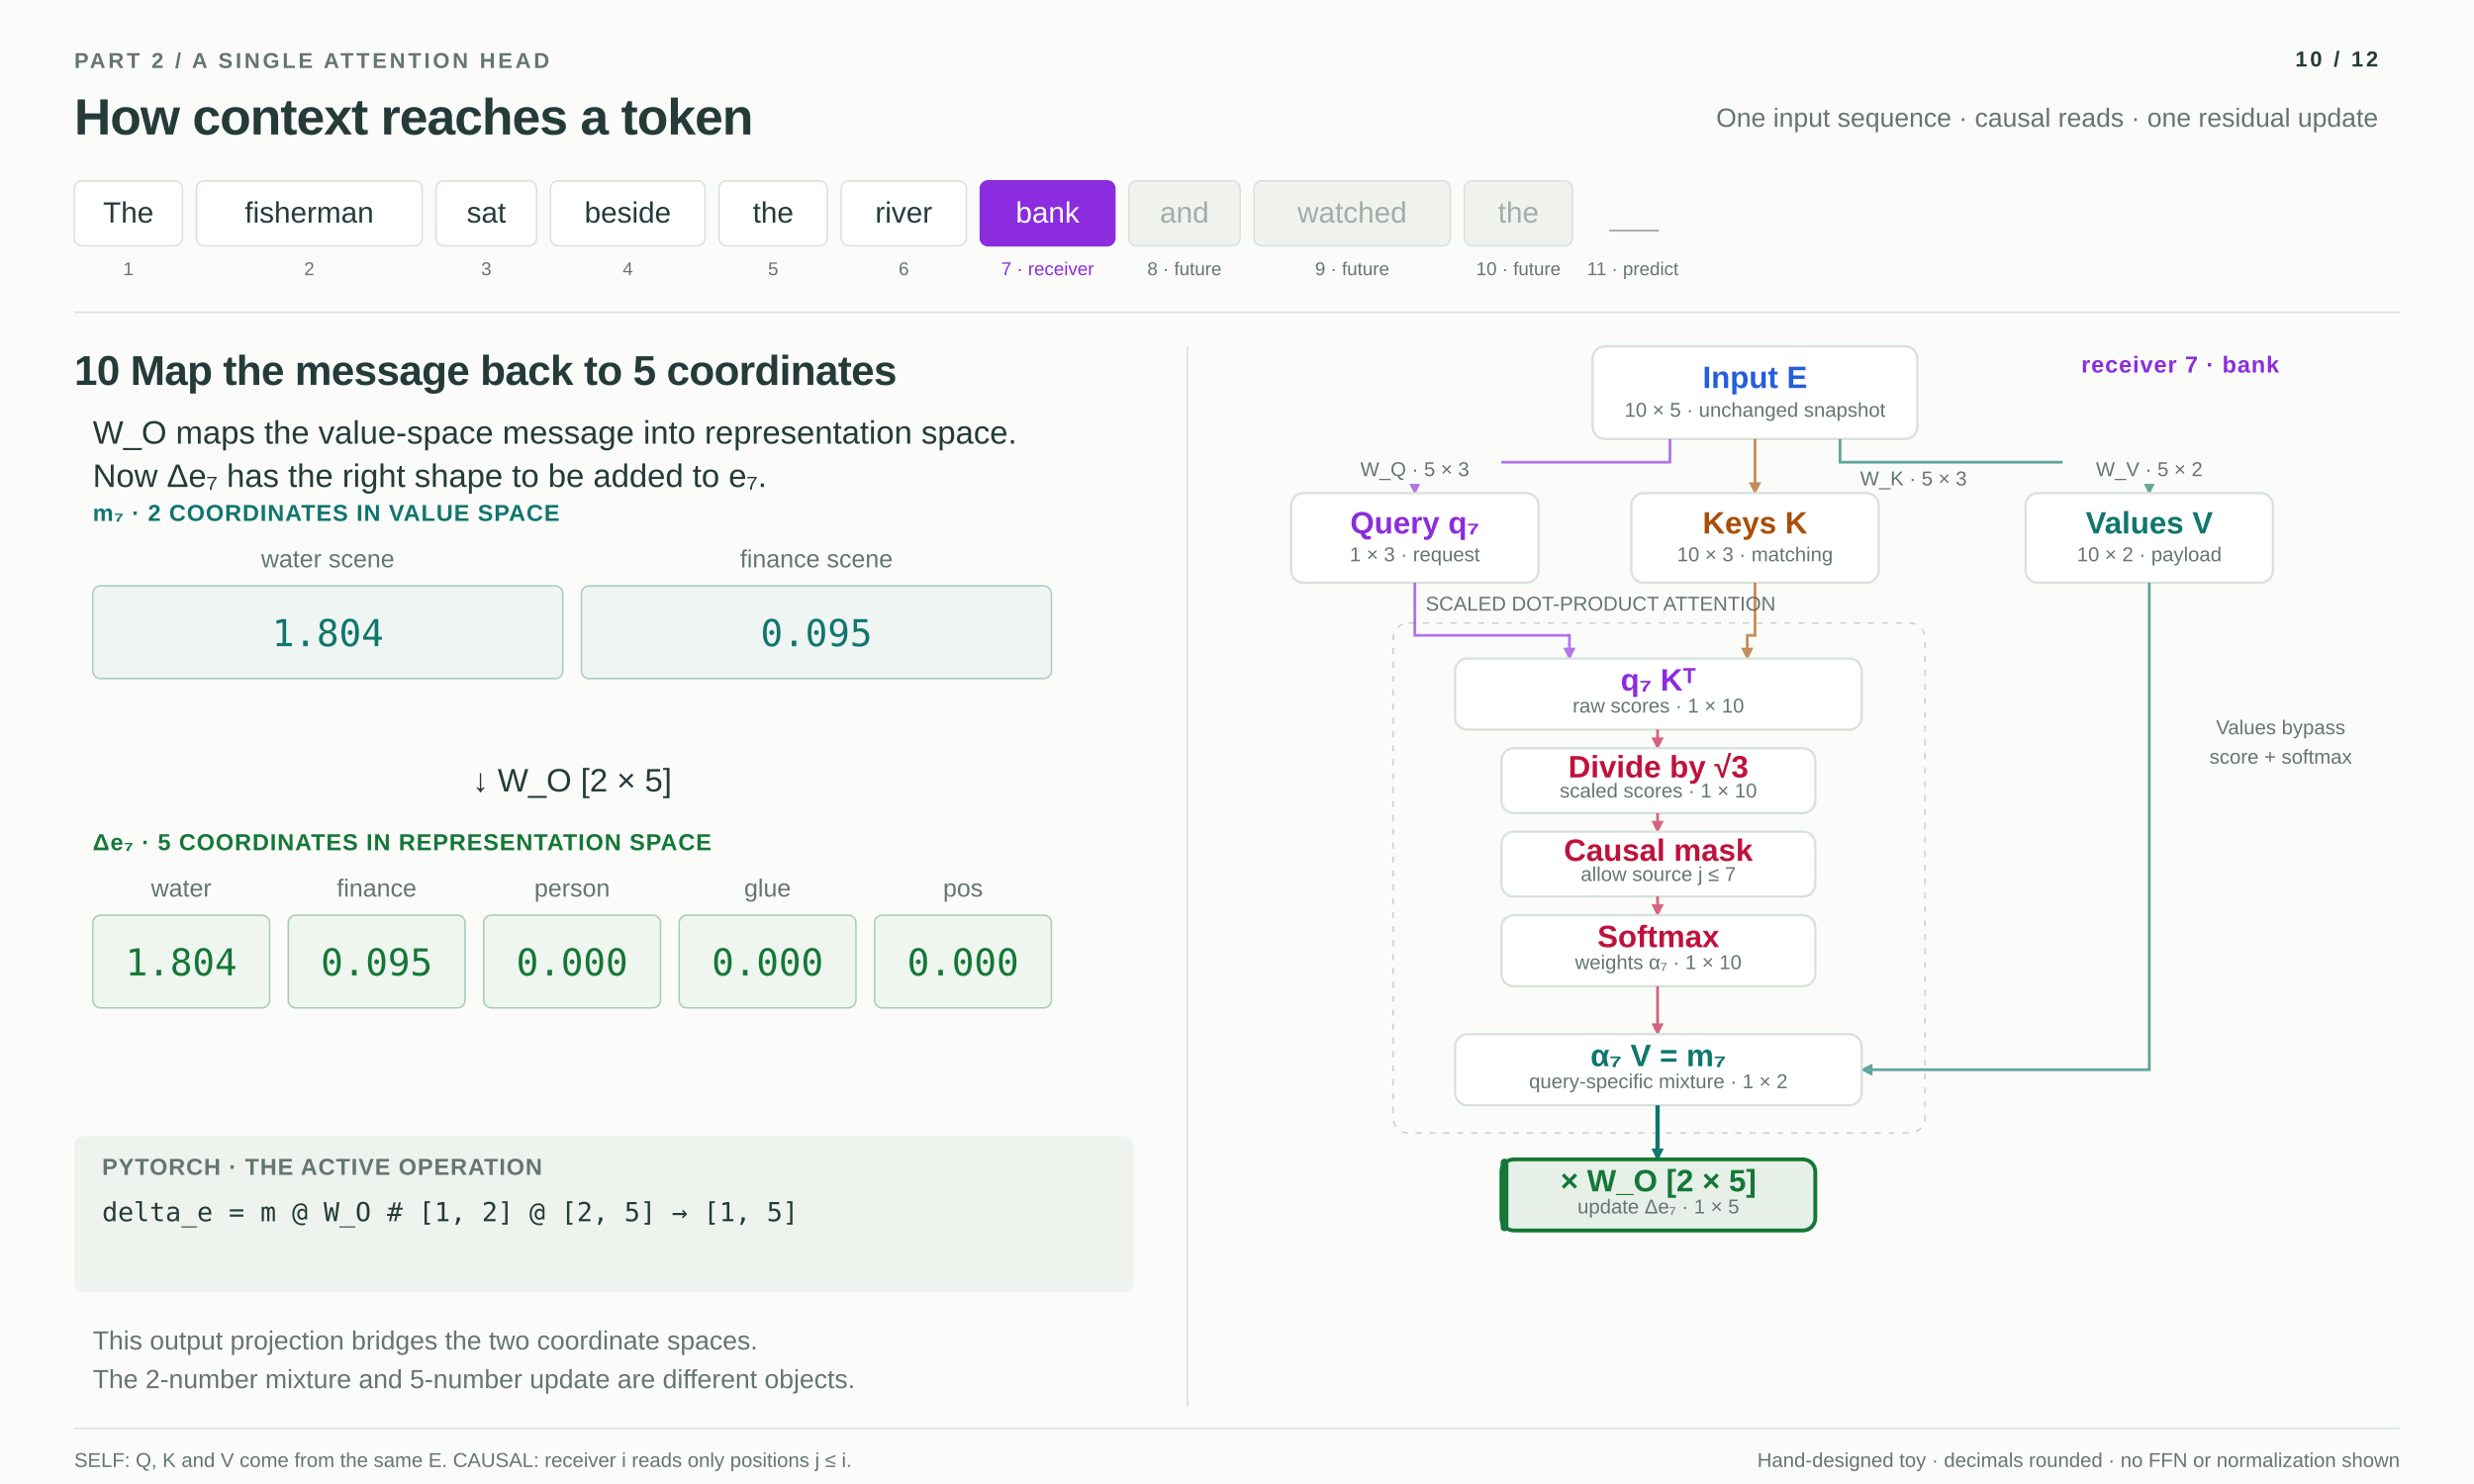
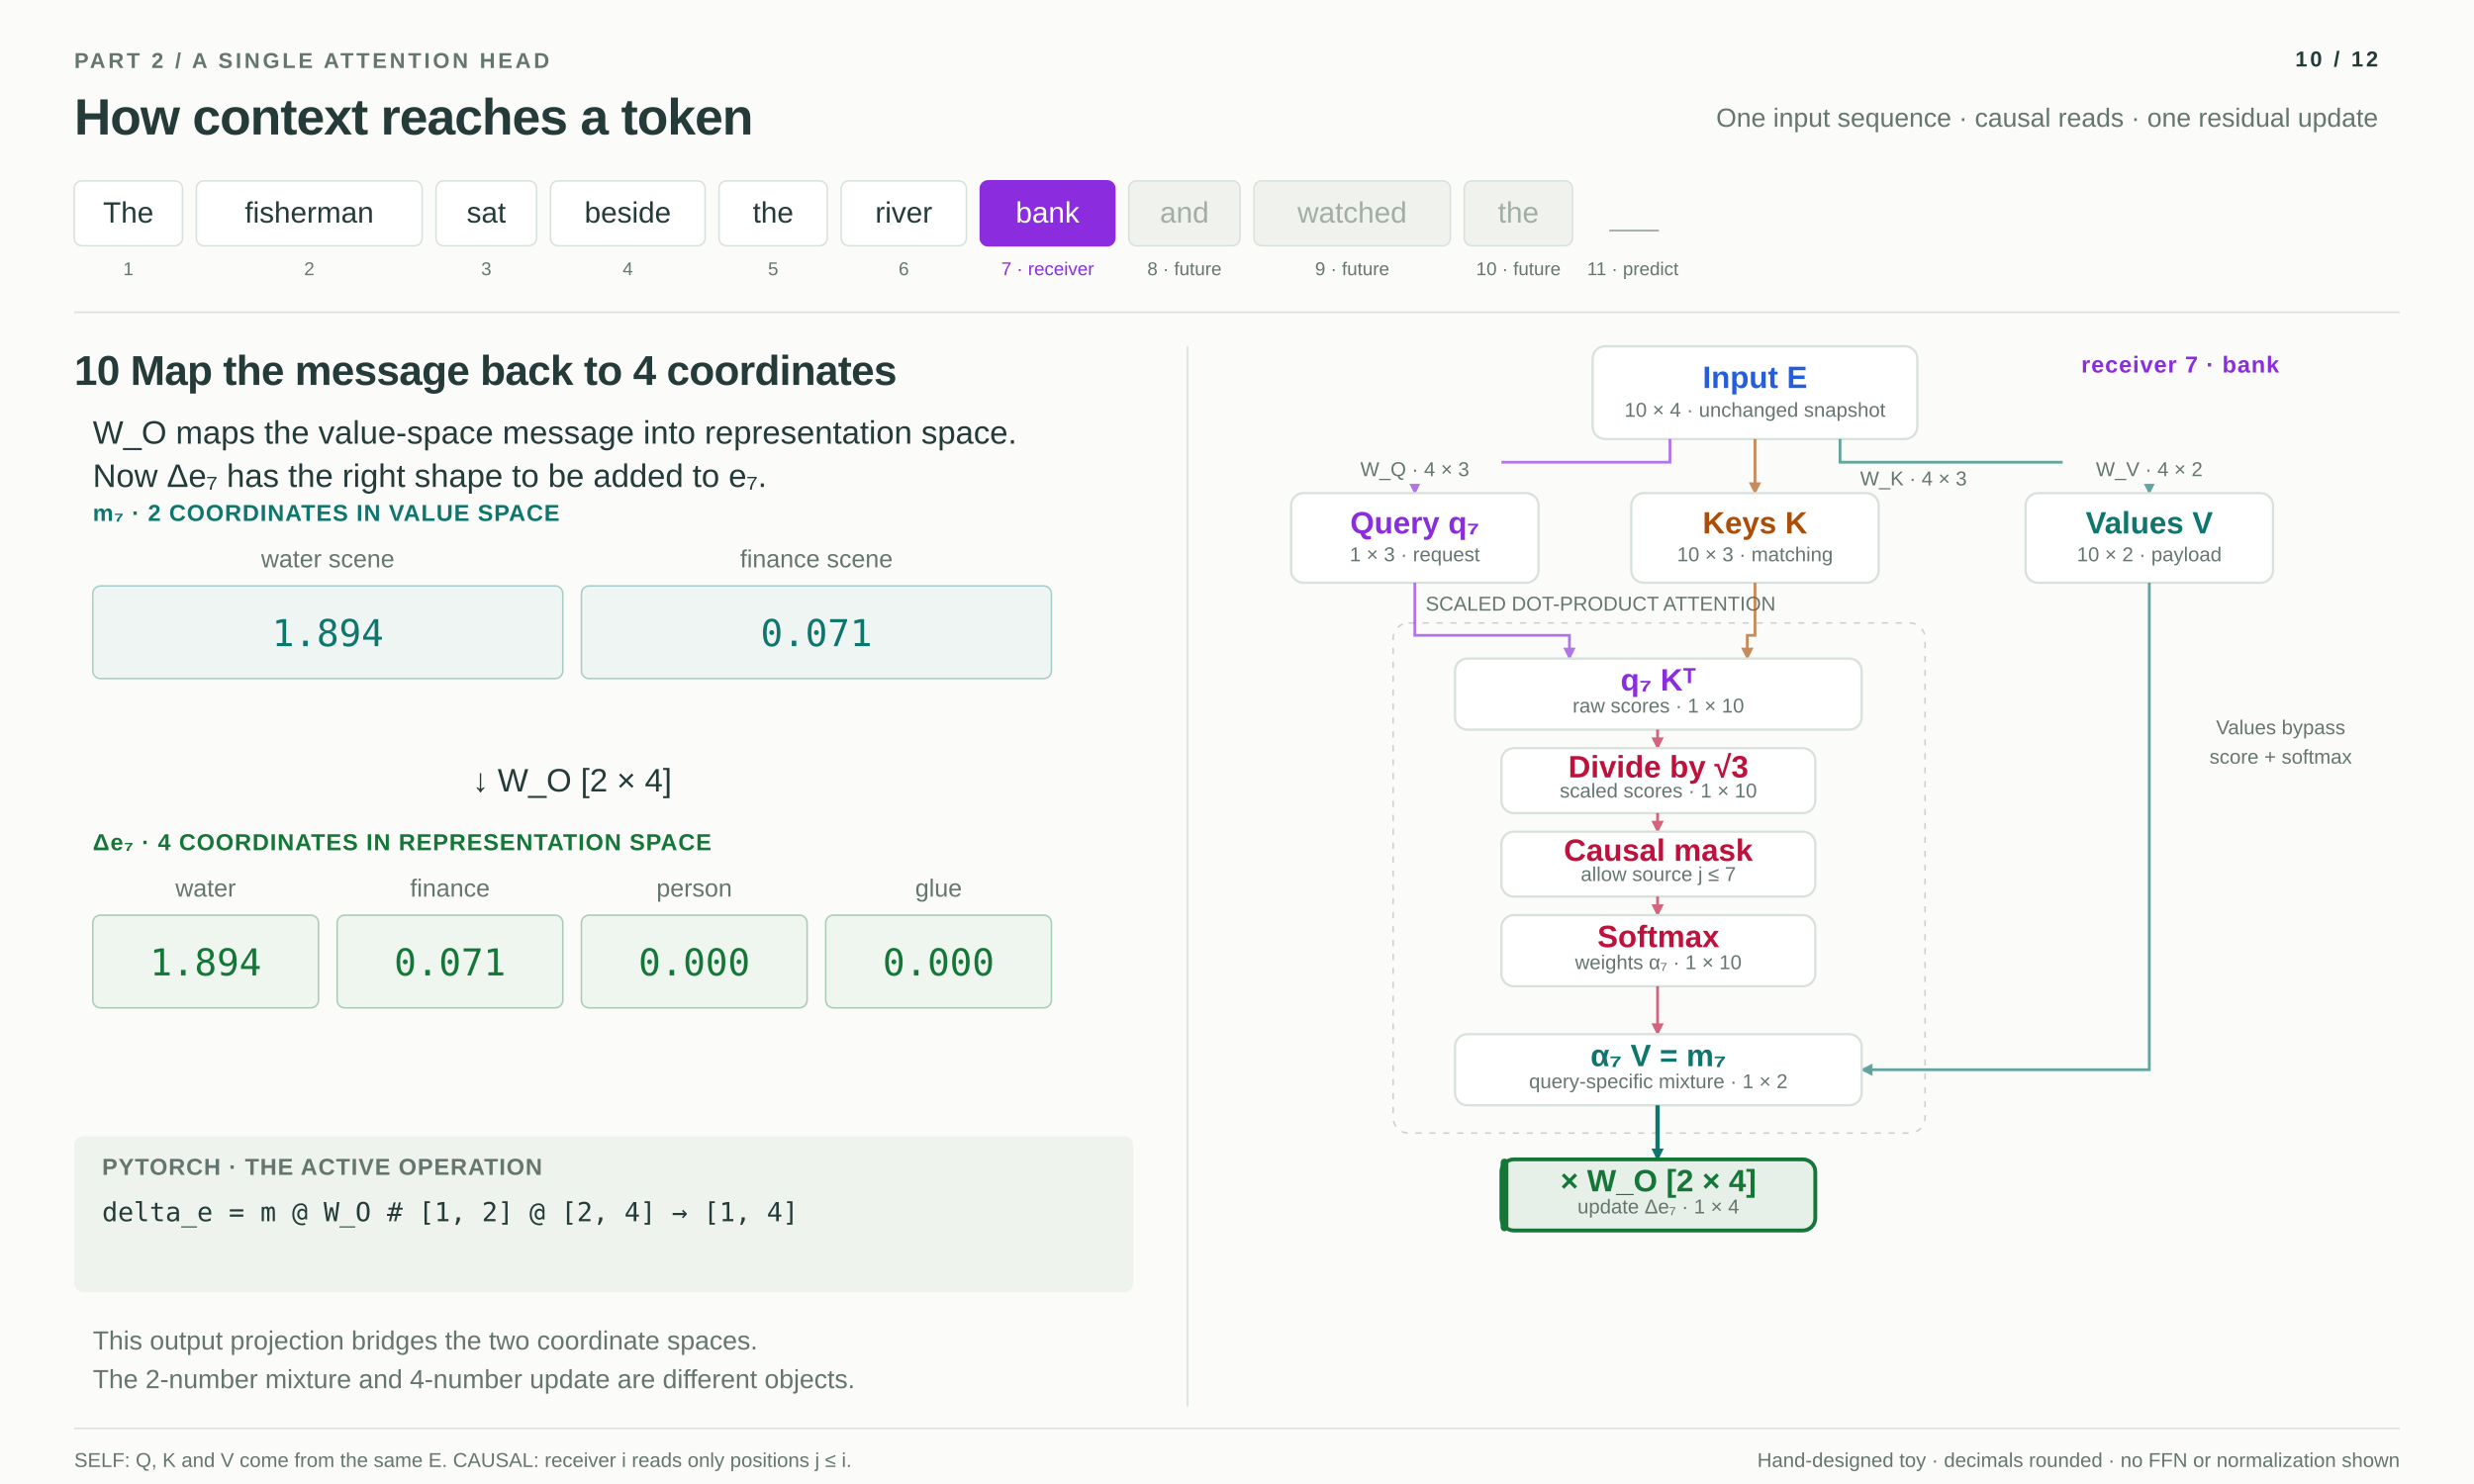
<svg xmlns="http://www.w3.org/2000/svg" id="stage-9-svg" width="1600" height="960" viewBox="0 0 1600 960" role="img" aria-labelledby="stage-9-title stage-9-desc">
  <defs>
    <marker id="stage-9-q" markerWidth="8" markerHeight="8" refX="7" refY="4" orient="auto" markerUnits="userSpaceOnUse">
      <path d="M0 0 L8 4 L0 8 Z" fill="#8b2cde" />
    </marker>
    <marker id="stage-9-k" markerWidth="8" markerHeight="8" refX="7" refY="4" orient="auto" markerUnits="userSpaceOnUse">
      <path d="M0 0 L8 4 L0 8 Z" fill="#aa4e08" />
    </marker>
    <marker id="stage-9-v" markerWidth="8" markerHeight="8" refX="7" refY="4" orient="auto" markerUnits="userSpaceOnUse">
      <path d="M0 0 L8 4 L0 8 Z" fill="#0f766e" />
    </marker>
    <marker id="stage-9-a" markerWidth="8" markerHeight="8" refX="7" refY="4" orient="auto" markerUnits="userSpaceOnUse">
      <path d="M0 0 L8 4 L0 8 Z" fill="#be123c" />
    </marker>
    <marker id="stage-9-m" markerWidth="8" markerHeight="8" refX="7" refY="4" orient="auto" markerUnits="userSpaceOnUse">
      <path d="M0 0 L8 4 L0 8 Z" fill="#0f766e" />
    </marker>
    <marker id="stage-9-d" markerWidth="8" markerHeight="8" refX="7" refY="4" orient="auto" markerUnits="userSpaceOnUse">
      <path d="M0 0 L8 4 L0 8 Z" fill="#147737" />
    </marker>
    <marker id="stage-9-e" markerWidth="8" markerHeight="8" refX="7" refY="4" orient="auto" markerUnits="userSpaceOnUse">
      <path d="M0 0 L8 4 L0 8 Z" fill="#245edb" />
    </marker>
  </defs>
  <style>#stage-9-svg text{font-family:'Avenir Next','Segoe UI',Arial,sans-serif;fill:#243b39}#stage-9-svg .eyebrow{font-size:14px;font-weight:700;letter-spacing:1.8px}#stage-9-svg .heading{font-size:33px;font-weight:600;letter-spacing:-.6px}#stage-9-svg .stage-title{font-size:27px;font-weight:600;letter-spacing:-.4px}#stage-9-svg .body{font-size:21px}#stage-9-svg .detail{font-size:17px;fill:#65756f}#stage-9-svg .axis{font-size:16px;fill:#65756f}#stage-9-svg .smallcap{font-size:15px;font-weight:700;letter-spacing:.6px}#stage-9-svg .formula{font-family:'STIX Two Text',Georgia,serif;font-size:26px}#stage-9-svg .number{font-family:'SFMono-Regular',Consolas,monospace;font-size:24px}#stage-9-svg .table-number{font-family:'SFMono-Regular',Consolas,monospace;font-size:18px}#stage-9-svg .table-label{font-size:18px}#stage-9-svg .table-head{font-size:15px;font-weight:600;fill:#65756f}#stage-9-svg .node-title{font-size:20px;font-weight:600}#stage-9-svg .node-caption{font-size:13px;fill:#65756f}#stage-9-svg .code{font-family:'SFMono-Regular',Consolas,monospace;font-size:17px}#stage-9-svg .token{font-size:19px}#stage-9-svg .position{font-size:12px;fill:#65756f}#stage-9-svg .tiny{font-size:13px;fill:#65756f}</style>
  <rect x="0" y="0" width="1600" height="960" rx="0" fill="#fbfcf9" stroke="none" />
  <text x="48" y="44" class="eyebrow" style="fill:#65756f">PART 2 / A SINGLE ATTENTION HEAD</text>
  <text x="48" y="87" class="heading">How context reaches a token</text>
  <text x="1538" y="43" class="eyebrow" text-anchor="end">10 / 12</text>
  <text x="1538" y="82" class="detail" text-anchor="end">One input sequence · causal reads · one residual update</text>
  <rect x="48" y="117" width="70" height="42" rx="5" fill="white" stroke="#d8e1dc" />
  <text x="83" y="144" class="token" text-anchor="middle" style="fill:#243b39">The</text>
  <text x="83" y="178" class="position" text-anchor="middle">1</text>
  <rect x="127" y="117" width="146" height="42" rx="5" fill="white" stroke="#d8e1dc" />
  <text x="200" y="144" class="token" text-anchor="middle" style="fill:#243b39">fisherman</text>
  <text x="200" y="178" class="position" text-anchor="middle">2</text>
  <rect x="282" y="117" width="65" height="42" rx="5" fill="white" stroke="#d8e1dc" />
  <text x="314.5" y="144" class="token" text-anchor="middle" style="fill:#243b39">sat</text>
  <text x="314.5" y="178" class="position" text-anchor="middle">3</text>
  <rect x="356" y="117" width="100" height="42" rx="5" fill="white" stroke="#d8e1dc" />
  <text x="406" y="144" class="token" text-anchor="middle" style="fill:#243b39">beside</text>
  <text x="406" y="178" class="position" text-anchor="middle">4</text>
  <rect x="465" y="117" width="70" height="42" rx="5" fill="white" stroke="#d8e1dc" />
  <text x="500" y="144" class="token" text-anchor="middle" style="fill:#243b39">the</text>
  <text x="500" y="178" class="position" text-anchor="middle">5</text>
  <rect x="544" y="117" width="81" height="42" rx="5" fill="white" stroke="#d8e1dc" />
  <text x="584.5" y="144" class="token" text-anchor="middle" style="fill:#243b39">river</text>
  <text x="584.5" y="178" class="position" text-anchor="middle">6</text>
  <rect x="634" y="117" width="87" height="42" rx="5" fill="#8b2cde" stroke="#8b2cde" />
  <text x="677.5" y="144" class="token" text-anchor="middle" style="fill:white">bank</text>
  <text x="677.5" y="178" class="position" text-anchor="middle" style="fill:#8b2cde">7 · receiver</text>
  <rect x="730" y="117" width="72" height="42" rx="5" fill="#f0f2ee" stroke="#d8e1dc" />
  <text x="766" y="144" class="token" text-anchor="middle" style="fill:#a2ada6">and</text>
  <text x="766" y="178" class="position" text-anchor="middle">8 · future</text>
  <rect x="811" y="117" width="127" height="42" rx="5" fill="#f0f2ee" stroke="#d8e1dc" />
  <text x="874.5" y="144" class="token" text-anchor="middle" style="fill:#a2ada6">watched</text>
  <text x="874.5" y="178" class="position" text-anchor="middle">9 · future</text>
  <rect x="947" y="117" width="70" height="42" rx="5" fill="#f0f2ee" stroke="#d8e1dc" />
  <text x="982" y="144" class="token" text-anchor="middle" style="fill:#a2ada6">the</text>
  <text x="982" y="178" class="position" text-anchor="middle">10 · future</text>
  <text x="1041" y="146" class="token" style="fill:#a2ada6">___</text>
  <text x="1056" y="178" class="position" text-anchor="middle">11 · predict</text>
  <line x1="48" y1="202" x2="1552" y2="202" stroke="#d8e1dc" />
-   <text x="48" y="249" class="stage-title">10   Map the message back to 5 coordinates</text>
+   <text x="48" y="249" class="stage-title">10   Map the message back to 4 coordinates</text>
  <text x="60" y="287" class="body">W_O maps the value-space message into representation space.</text>
  <text x="60" y="315" class="body">Now Δe₇ has the right shape to be added to e₇.</text>
  <text x="60" y="337" class="smallcap" style="fill:#0f766e">m₇ · 2 COORDINATES IN VALUE SPACE</text>
  <text x="212" y="367" class="axis" text-anchor="middle">water scene</text>
  <rect x="60" y="379" width="304" height="60" rx="5" fill="#0f766e0c" stroke="#0f766e55" />
-   <text x="212" y="418" class="number" text-anchor="middle" style="fill:#0f766e">1.804</text>
+   <text x="212" y="418" class="number" text-anchor="middle" style="fill:#0f766e">1.894</text>
  <text x="528" y="367" class="axis" text-anchor="middle">finance scene</text>
  <rect x="376" y="379" width="304" height="60" rx="5" fill="#0f766e0c" stroke="#0f766e55" />
-   <text x="528" y="418" class="number" text-anchor="middle" style="fill:#0f766e">0.095</text>
-   <text x="370" y="512" class="body" text-anchor="middle">↓  W_O [2 × 5]</text>
-   <text x="60" y="550" class="smallcap" style="fill:#147737">Δe₇ · 5 COORDINATES IN REPRESENTATION SPACE</text>
-   <text x="117.2" y="580" class="axis" text-anchor="middle">water</text>
-   <rect x="60" y="592" width="114.4" height="60" rx="5" fill="#1477370c" stroke="#14773755" />
-   <text x="117.2" y="631" class="number" text-anchor="middle" style="fill:#147737">1.804</text>
-   <text x="243.6" y="580" class="axis" text-anchor="middle">finance</text>
-   <rect x="186.4" y="592" width="114.4" height="60" rx="5" fill="#1477370c" stroke="#14773755" />
-   <text x="243.6" y="631" class="number" text-anchor="middle" style="fill:#147737">0.095</text>
-   <text x="370" y="580" class="axis" text-anchor="middle">person</text>
-   <rect x="312.8" y="592" width="114.4" height="60" rx="5" fill="#1477370c" stroke="#14773755" />
-   <text x="370" y="631" class="number" text-anchor="middle" style="fill:#147737">0.000</text>
-   <text x="496.4" y="580" class="axis" text-anchor="middle">glue</text>
-   <rect x="439.2" y="592" width="114.4" height="60" rx="5" fill="#1477370c" stroke="#14773755" />
-   <text x="496.4" y="631" class="number" text-anchor="middle" style="fill:#147737">0.000</text>
-   <text x="622.8" y="580" class="axis" text-anchor="middle">pos</text>
-   <rect x="565.6" y="592" width="114.4" height="60" rx="5" fill="#1477370c" stroke="#14773755" />
-   <text x="622.8" y="631" class="number" text-anchor="middle" style="fill:#147737">0.000</text>
+   <text x="528" y="418" class="number" text-anchor="middle" style="fill:#0f766e">0.071</text>
+   <text x="370" y="512" class="body" text-anchor="middle">↓  W_O [2 × 4]</text>
+   <text x="60" y="550" class="smallcap" style="fill:#147737">Δe₇ · 4 COORDINATES IN REPRESENTATION SPACE</text>
+   <text x="133" y="580" class="axis" text-anchor="middle">water</text>
+   <rect x="60" y="592" width="146" height="60" rx="5" fill="#1477370c" stroke="#14773755" />
+   <text x="133" y="631" class="number" text-anchor="middle" style="fill:#147737">1.894</text>
+   <text x="291" y="580" class="axis" text-anchor="middle">finance</text>
+   <rect x="218" y="592" width="146" height="60" rx="5" fill="#1477370c" stroke="#14773755" />
+   <text x="291" y="631" class="number" text-anchor="middle" style="fill:#147737">0.071</text>
+   <text x="449" y="580" class="axis" text-anchor="middle">person</text>
+   <rect x="376" y="592" width="146" height="60" rx="5" fill="#1477370c" stroke="#14773755" />
+   <text x="449" y="631" class="number" text-anchor="middle" style="fill:#147737">0.000</text>
+   <text x="607" y="580" class="axis" text-anchor="middle">glue</text>
+   <rect x="534" y="592" width="146" height="60" rx="5" fill="#1477370c" stroke="#14773755" />
+   <text x="607" y="631" class="number" text-anchor="middle" style="fill:#147737">0.000</text>
  <rect x="48" y="735" width="685" height="101" rx="6" fill="#eef3ee" stroke="none" />
  <text x="66" y="760" class="smallcap" style="fill:#65756f">PYTORCH · THE ACTIVE OPERATION</text>
-   <text x="66" y="790" class="code">delta_e = m @ W_O  # [1, 2] @ [2, 5] → [1, 5]</text>
+   <text x="66" y="790" class="code">delta_e = m @ W_O  # [1, 2] @ [2, 4] → [1, 4]</text>
  <text x="60" y="873" class="detail">This output projection bridges the two coordinate spaces.</text>
-   <text x="60" y="898" class="detail">The 2-number mixture and 5-number update are different objects.</text>
+   <text x="60" y="898" class="detail">The 2-number mixture and 4-number update are different objects.</text>
  <line x1="768" y1="224" x2="768" y2="910" stroke="#d8e1dc" />
  <g class="node" data-node="input">
    <rect x="1030" y="224" width="210" height="60" rx="8" fill="#ffffff" stroke="#d8e1dc" stroke-width="1.5" />
    <text x="1135" y="251" class="node-title" text-anchor="middle" style="fill:#245edb">Input E</text>
-     <text x="1135" y="269.6" class="node-caption" text-anchor="middle">10 × 5 · unchanged snapshot</text>
+     <text x="1135" y="269.6" class="node-caption" text-anchor="middle">10 × 4 · unchanged snapshot</text>
  </g>
  <text x="1474" y="241" class="smallcap" style="fill:#8b2cde" text-anchor="end">receiver 7 · bank</text>
  <path d="M1080 284 V299 H915 V319" fill="none" stroke="#8b2cde" stroke-width="1.8" opacity="0.65" marker-end="url(#stage-9-q)" />
  <path d="M1135 284 V319" fill="none" stroke="#aa4e08" stroke-width="1.8" opacity="0.65" marker-end="url(#stage-9-k)" />
  <path d="M1190 284 V299 H1390 V319" fill="none" stroke="#0f766e" stroke-width="1.8" opacity="0.65" marker-end="url(#stage-9-v)" />
  <rect x="859" y="292" width="112" height="21" rx="0" fill="#fbfcf9" stroke="none" />
-   <text x="915" y="308" class="tiny" text-anchor="middle">W_Q · 5 × 3</text>
-   <text x="1203" y="314" class="tiny">W_K · 5 × 3</text>
+   <text x="915" y="308" class="tiny" text-anchor="middle">W_Q · 4 × 3</text>
+   <text x="1203" y="314" class="tiny">W_K · 4 × 3</text>
  <rect x="1334" y="292" width="112" height="21" rx="0" fill="#fbfcf9" stroke="none" />
-   <text x="1390" y="308" class="tiny" text-anchor="middle">W_V · 5 × 2</text>
+   <text x="1390" y="308" class="tiny" text-anchor="middle">W_V · 4 × 2</text>
  <g class="node" data-node="q">
    <rect x="835" y="319" width="160" height="58" rx="8" fill="#ffffff" stroke="#d8e1dc" stroke-width="1.5" />
    <text x="915" y="345.1" class="node-title" text-anchor="middle" style="fill:#8b2cde">Query q₇</text>
    <text x="915" y="363.08" class="node-caption" text-anchor="middle">1 × 3 · request</text>
  </g>
  <g class="node" data-node="k">
    <rect x="1055" y="319" width="160" height="58" rx="8" fill="#ffffff" stroke="#d8e1dc" stroke-width="1.5" />
    <text x="1135" y="345.1" class="node-title" text-anchor="middle" style="fill:#aa4e08">Keys K</text>
    <text x="1135" y="363.08" class="node-caption" text-anchor="middle">10 × 3 · matching</text>
  </g>
  <g class="node" data-node="v">
    <rect x="1310" y="319" width="160" height="58" rx="8" fill="#ffffff" stroke="#d8e1dc" stroke-width="1.5" />
    <text x="1390" y="345.1" class="node-title" text-anchor="middle" style="fill:#0f766e">Values V</text>
    <text x="1390" y="363.08" class="node-caption" text-anchor="middle">10 × 2 · payload</text>
  </g>
  <rect x="901" y="403" width="344" height="330" rx="10" fill="none" stroke="#c6d3cb" stroke-dasharray="4 5" />
  <text x="922" y="395" class="tiny">SCALED DOT-PRODUCT ATTENTION</text>
  <path d="M915 377 V411 H1015 V426" fill="none" stroke="#8b2cde" stroke-width="1.8" opacity="0.65" marker-end="url(#stage-9-q)" />
  <path d="M1135 377 V411 H1130 V426" fill="none" stroke="#aa4e08" stroke-width="1.8" opacity="0.65" marker-end="url(#stage-9-k)" />
  <g class="node" data-node="score">
    <rect x="941" y="426" width="263" height="46" rx="8" fill="#ffffff" stroke="#d8e1dc" stroke-width="1.5" />
    <text x="1072.5" y="446.7" class="node-title" text-anchor="middle" style="fill:#8b2cde">q₇ Kᵀ</text>
    <text x="1072.5" y="460.96" class="node-caption" text-anchor="middle">raw scores · 1 × 10</text>
  </g>
  <path d="M1072 472 V484" fill="none" stroke="#be123c" stroke-width="1.8" opacity="0.65" marker-end="url(#stage-9-a)" />
  <g class="node" data-node="scale">
    <rect x="971" y="484" width="203" height="42" rx="8" fill="#ffffff" stroke="#d8e1dc" stroke-width="1.5" />
    <text x="1072.5" y="502.9" class="node-title" text-anchor="middle" style="fill:#be123c">Divide by √3</text>
    <text x="1072.5" y="515.92" class="node-caption" text-anchor="middle">scaled scores · 1 × 10</text>
  </g>
  <path d="M1072 526 V538" fill="none" stroke="#be123c" stroke-width="1.8" opacity="0.65" marker-end="url(#stage-9-a)" />
  <g class="node" data-node="mask">
    <rect x="971" y="538" width="203" height="42" rx="8" fill="#ffffff" stroke="#d8e1dc" stroke-width="1.5" />
    <text x="1072.5" y="556.9" class="node-title" text-anchor="middle" style="fill:#be123c">Causal mask</text>
    <text x="1072.5" y="569.92" class="node-caption" text-anchor="middle">allow source j ≤ 7</text>
  </g>
  <path d="M1072 580 V592" fill="none" stroke="#be123c" stroke-width="1.8" opacity="0.65" marker-end="url(#stage-9-a)" />
  <g class="node" data-node="weights">
    <rect x="971" y="592" width="203" height="46" rx="8" fill="#ffffff" stroke="#d8e1dc" stroke-width="1.5" />
    <text x="1072.5" y="612.7" class="node-title" text-anchor="middle" style="fill:#be123c">Softmax</text>
    <text x="1072.5" y="626.96" class="node-caption" text-anchor="middle">weights α₇ · 1 × 10</text>
  </g>
  <path d="M1072 638 V669" fill="none" stroke="#be123c" stroke-width="1.8" opacity="0.65" marker-end="url(#stage-9-a)" />
  <path d="M1390 377 V692 H1204" fill="none" stroke="#0f766e" stroke-width="1.8" opacity="0.65" marker-end="url(#stage-9-v)" />
  <text x="1475" y="475" class="tiny" text-anchor="middle">Values bypass</text>
  <text x="1475" y="494" class="tiny" text-anchor="middle">score + softmax</text>
  <g class="node" data-node="mix">
    <rect x="941" y="669" width="263" height="46" rx="8" fill="#ffffff" stroke="#d8e1dc" stroke-width="1.5" />
    <text x="1072.5" y="689.7" class="node-title" text-anchor="middle" style="fill:#0f766e">α₇ V = m₇</text>
    <text x="1072.5" y="703.96" class="node-caption" text-anchor="middle">query-specific mixture · 1 × 2</text>
  </g>
  <path d="M1072 715 V750" fill="none" stroke="#0f766e" stroke-width="2.8" opacity="1" marker-end="url(#stage-9-m)" />
  <g class="node" data-node="output">
    <rect x="971" y="750" width="203" height="46" rx="8" fill="#14773715" stroke="#147737" stroke-width="2.5" />
    <rect x="971" y="750" width="4" height="46" rx="2" fill="#147737" stroke="#147737" />
-     <text x="1072.5" y="770.7" class="node-title" text-anchor="middle" style="fill:#147737">× W_O [2 × 5]</text>
-     <text x="1072.5" y="784.96" class="node-caption" text-anchor="middle">update Δe₇ · 1 × 5</text>
+     <text x="1072.5" y="770.7" class="node-title" text-anchor="middle" style="fill:#147737">× W_O [2 × 4]</text>
+     <text x="1072.5" y="784.96" class="node-caption" text-anchor="middle">update Δe₇ · 1 × 4</text>
  </g>
  <line x1="48" y1="924" x2="1552" y2="924" stroke="#d8e1dc" />
  <text x="48" y="949" class="tiny">SELF: Q, K and V come from the same E.   CAUSAL: receiver i reads only positions j ≤ i.</text>
  <text x="1552" y="949" class="tiny" text-anchor="end">Hand-designed toy · decimals rounded · no FFN or normalization shown</text>
</svg>
